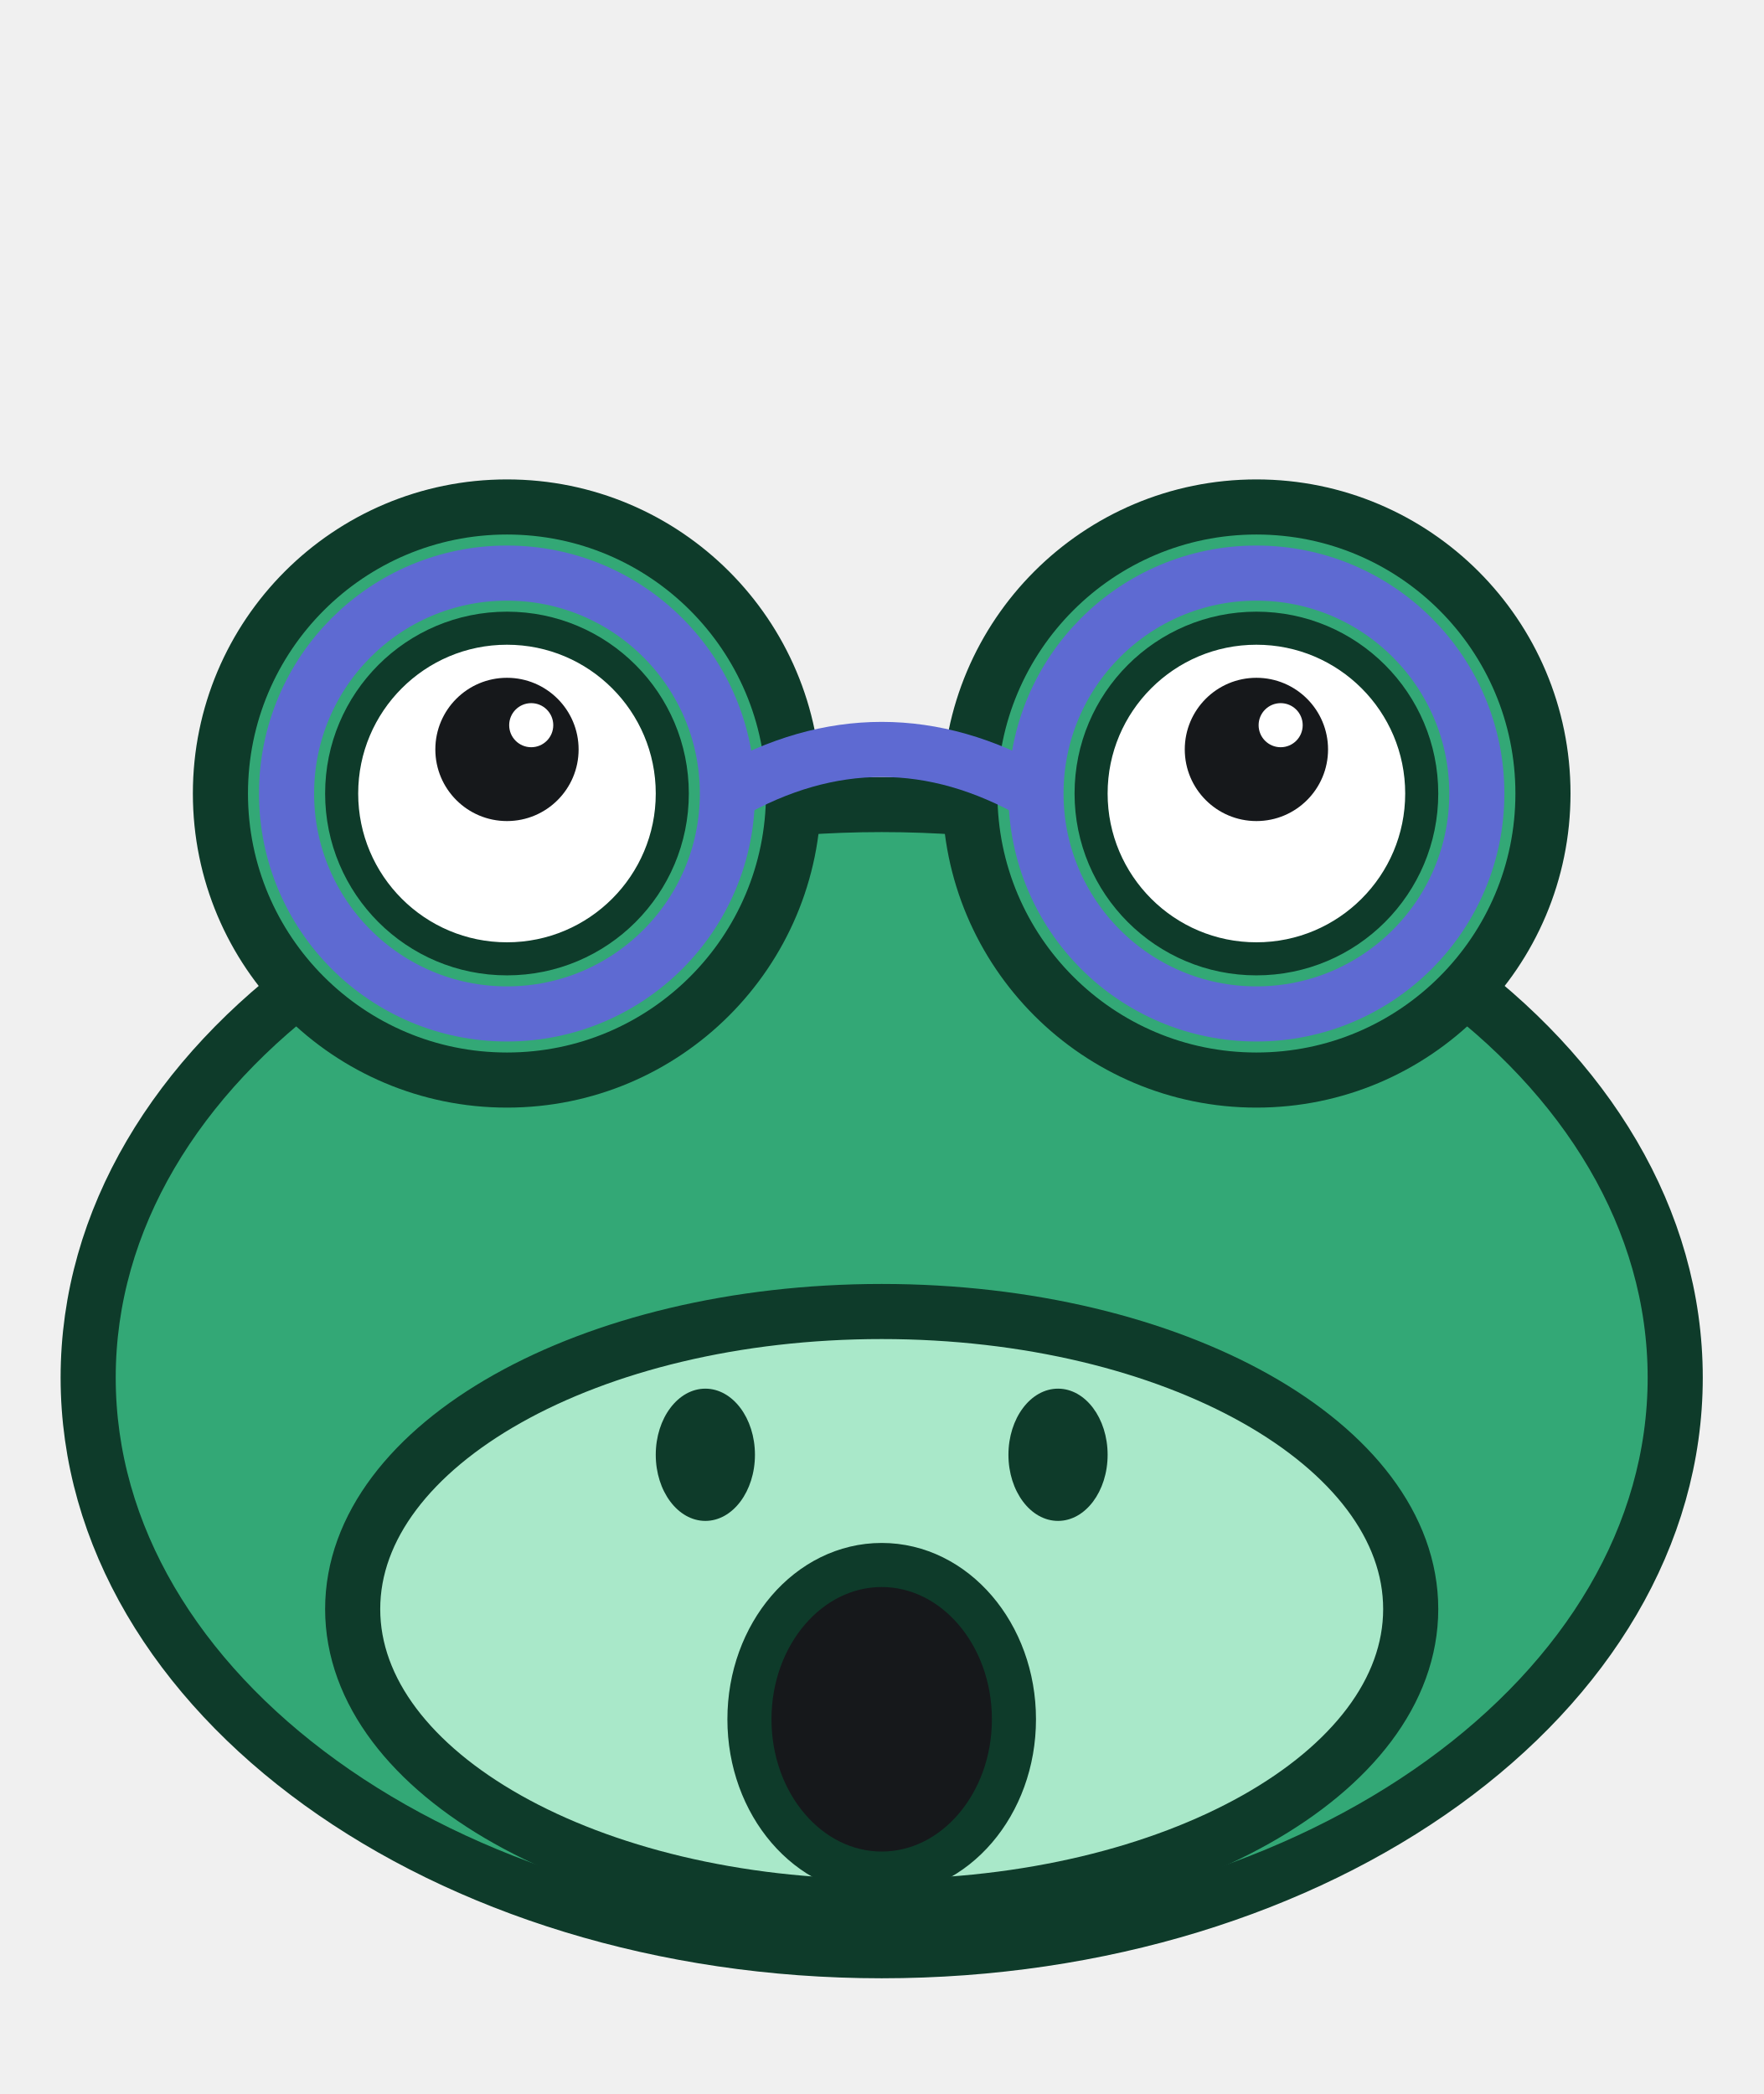
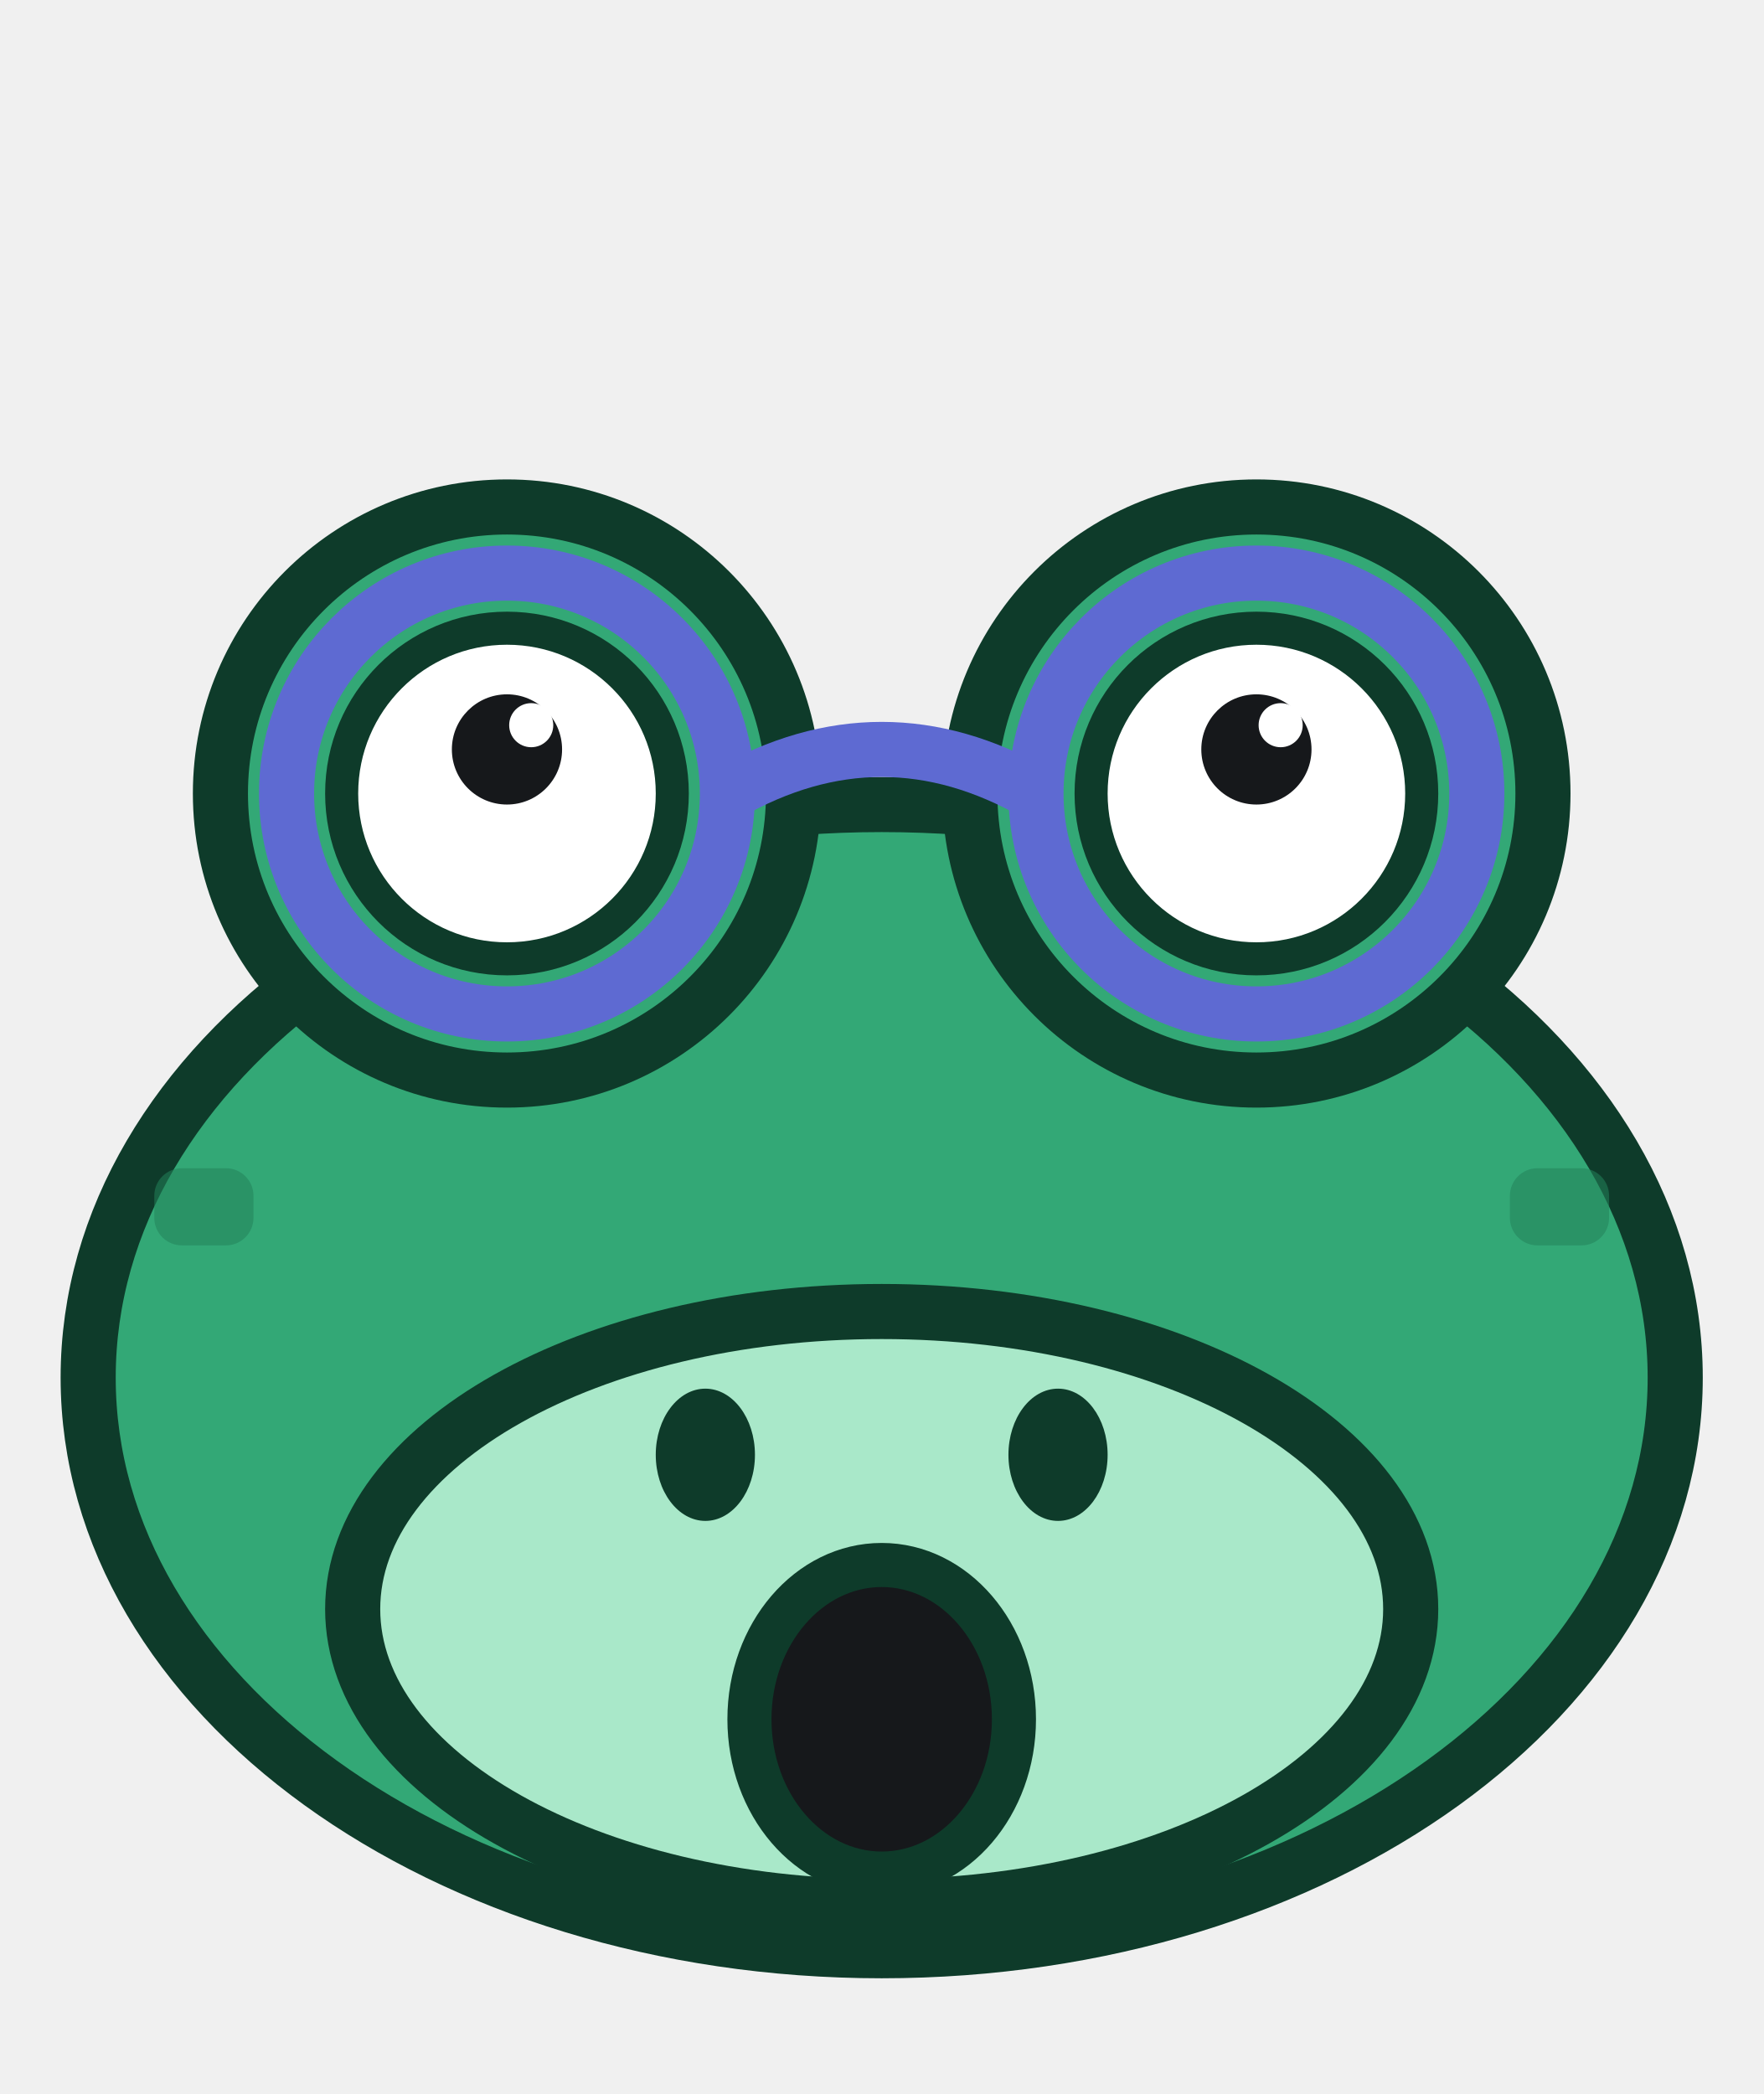
<svg xmlns="http://www.w3.org/2000/svg" viewBox="0 0 160 190" fill="none">
  <g transform="translate(-40 20)">
    <ellipse cx="120" cy="105" rx="72" ry="52" fill="#33A876" stroke="#0E3B2A" stroke-width="5" />
+     <rect x="54" y="86" width="9" height="7" rx="2.5" fill="#22815A" opacity="0.55" />
+     <rect x="177" y="86" width="9" height="7" rx="2.5" fill="#22815A" opacity="0.55" />
    <ellipse cx="120" cy="126" rx="48" ry="27" fill="#A9E8C9" stroke="#0E3B2A" stroke-width="5" />
    <ellipse cx="104" cy="112" rx="4.5" ry="6" fill="#0E3B2A" />
    <ellipse cx="136" cy="112" rx="4.5" ry="6" fill="#0E3B2A" />
    <ellipse cx="120" cy="136" rx="12" ry="14" fill="#16181B" stroke="#0E3B2A" stroke-width="4" />
    <circle cx="86" cy="52" r="26" fill="#33A876" stroke="#0E3B2A" stroke-width="5" />
    <circle cx="86" cy="52" r="15" fill="#FFFFFF" stroke="#0E3B2A" stroke-width="3" />
-     <circle cx="86" cy="48" r="6.5" fill="#16181B" />
+     <circle cx="86" cy="48" r="5" fill="#16181B" />
    <circle cx="88.2" cy="45.8" r="2" fill="#FFFFFF" />
    <circle cx="154" cy="52" r="26" fill="#33A876" stroke="#0E3B2A" stroke-width="5" />
    <circle cx="154" cy="52" r="15" fill="#FFFFFF" stroke="#0E3B2A" stroke-width="3" />
-     <circle cx="154" cy="48" r="6.5" fill="#16181B" />
+     <circle cx="154" cy="48" r="5" fill="#16181B" />
    <circle cx="156.2" cy="45.8" r="2" fill="#FFFFFF" />
-     <circle cx="86" cy="52" r="20" fill="none" fill-opacity="0.92" stroke="#5E6AD2" stroke-width="5" />
-     <circle cx="154" cy="52" r="20" fill="none" fill-opacity="0.92" stroke="#5E6AD2" stroke-width="5" />
-     <path d="M 106 52 Q 120 44 134 52" stroke="#5E6AD2" stroke-width="5" fill="none" />
+     <circle cx="86" cy="52" r="20" fill="none" stroke="#5E6AD2" stroke-width="5" />
+     <circle cx="154" cy="52" r="20" fill="none" stroke="#5E6AD2" stroke-width="5" />
+     <path d="M 106 52 Q 120.0 44 134 52" stroke="#5E6AD2" stroke-width="5" fill="none" />
  </g>
</svg>
